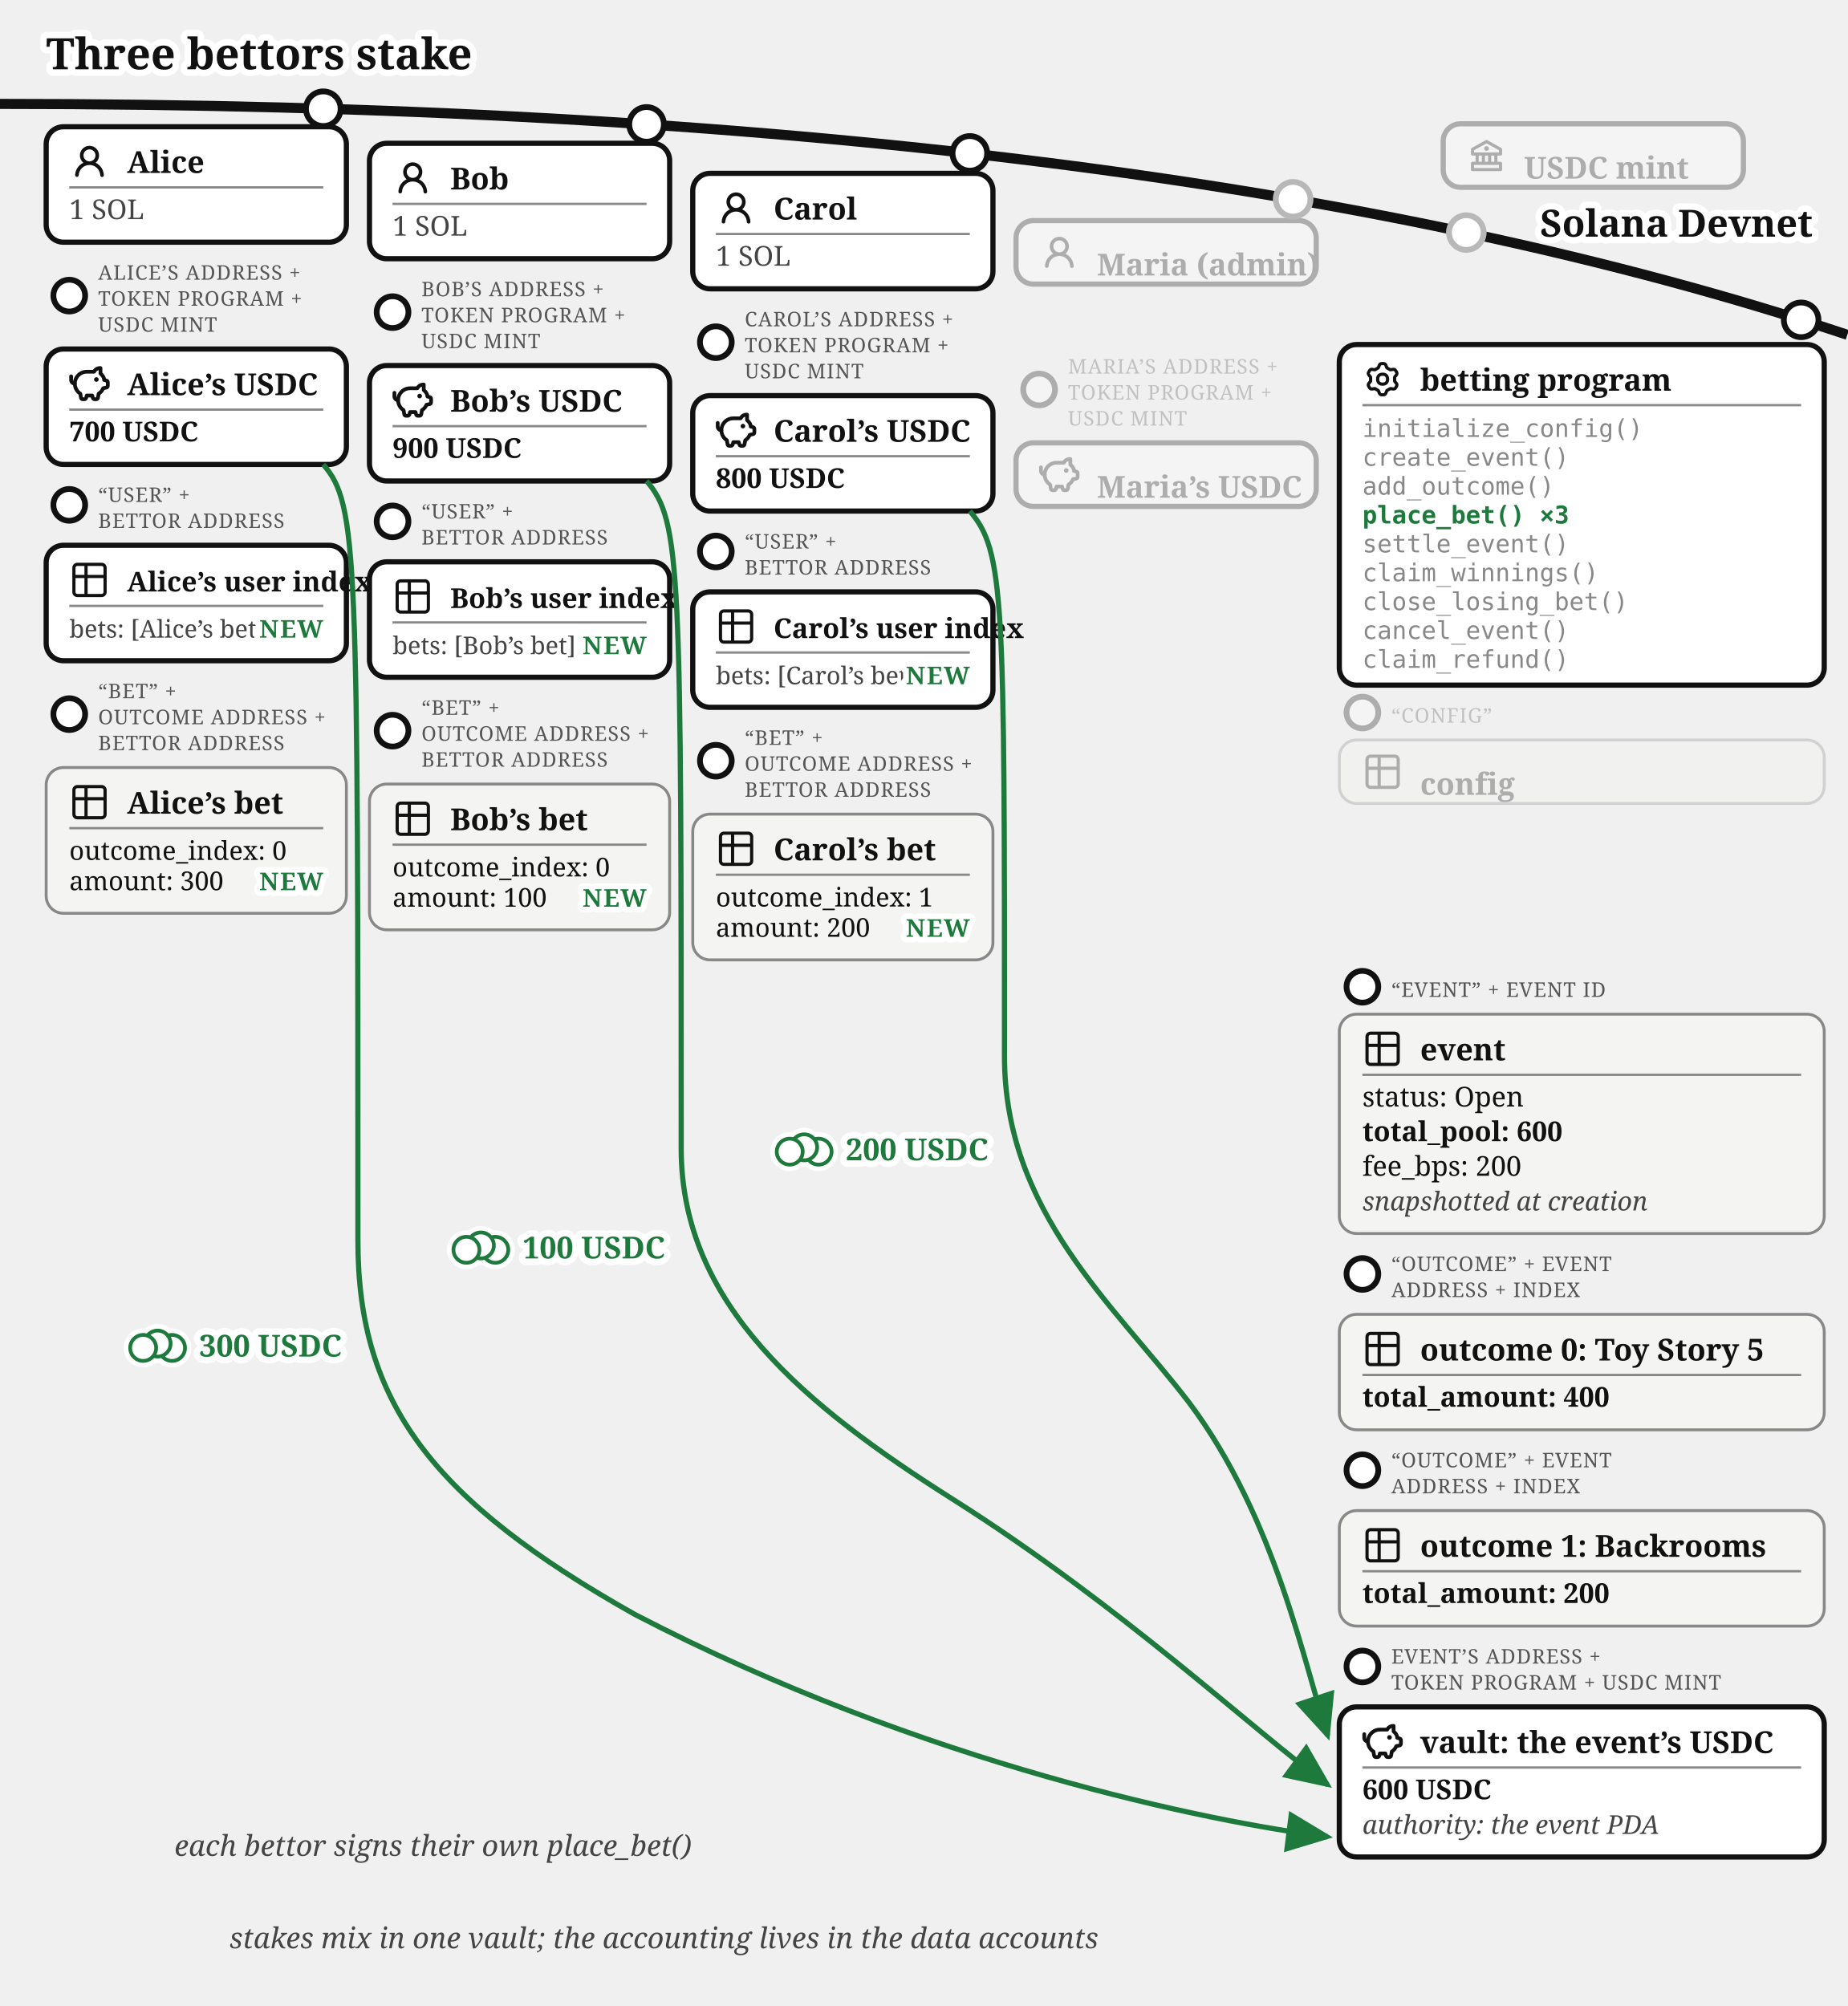
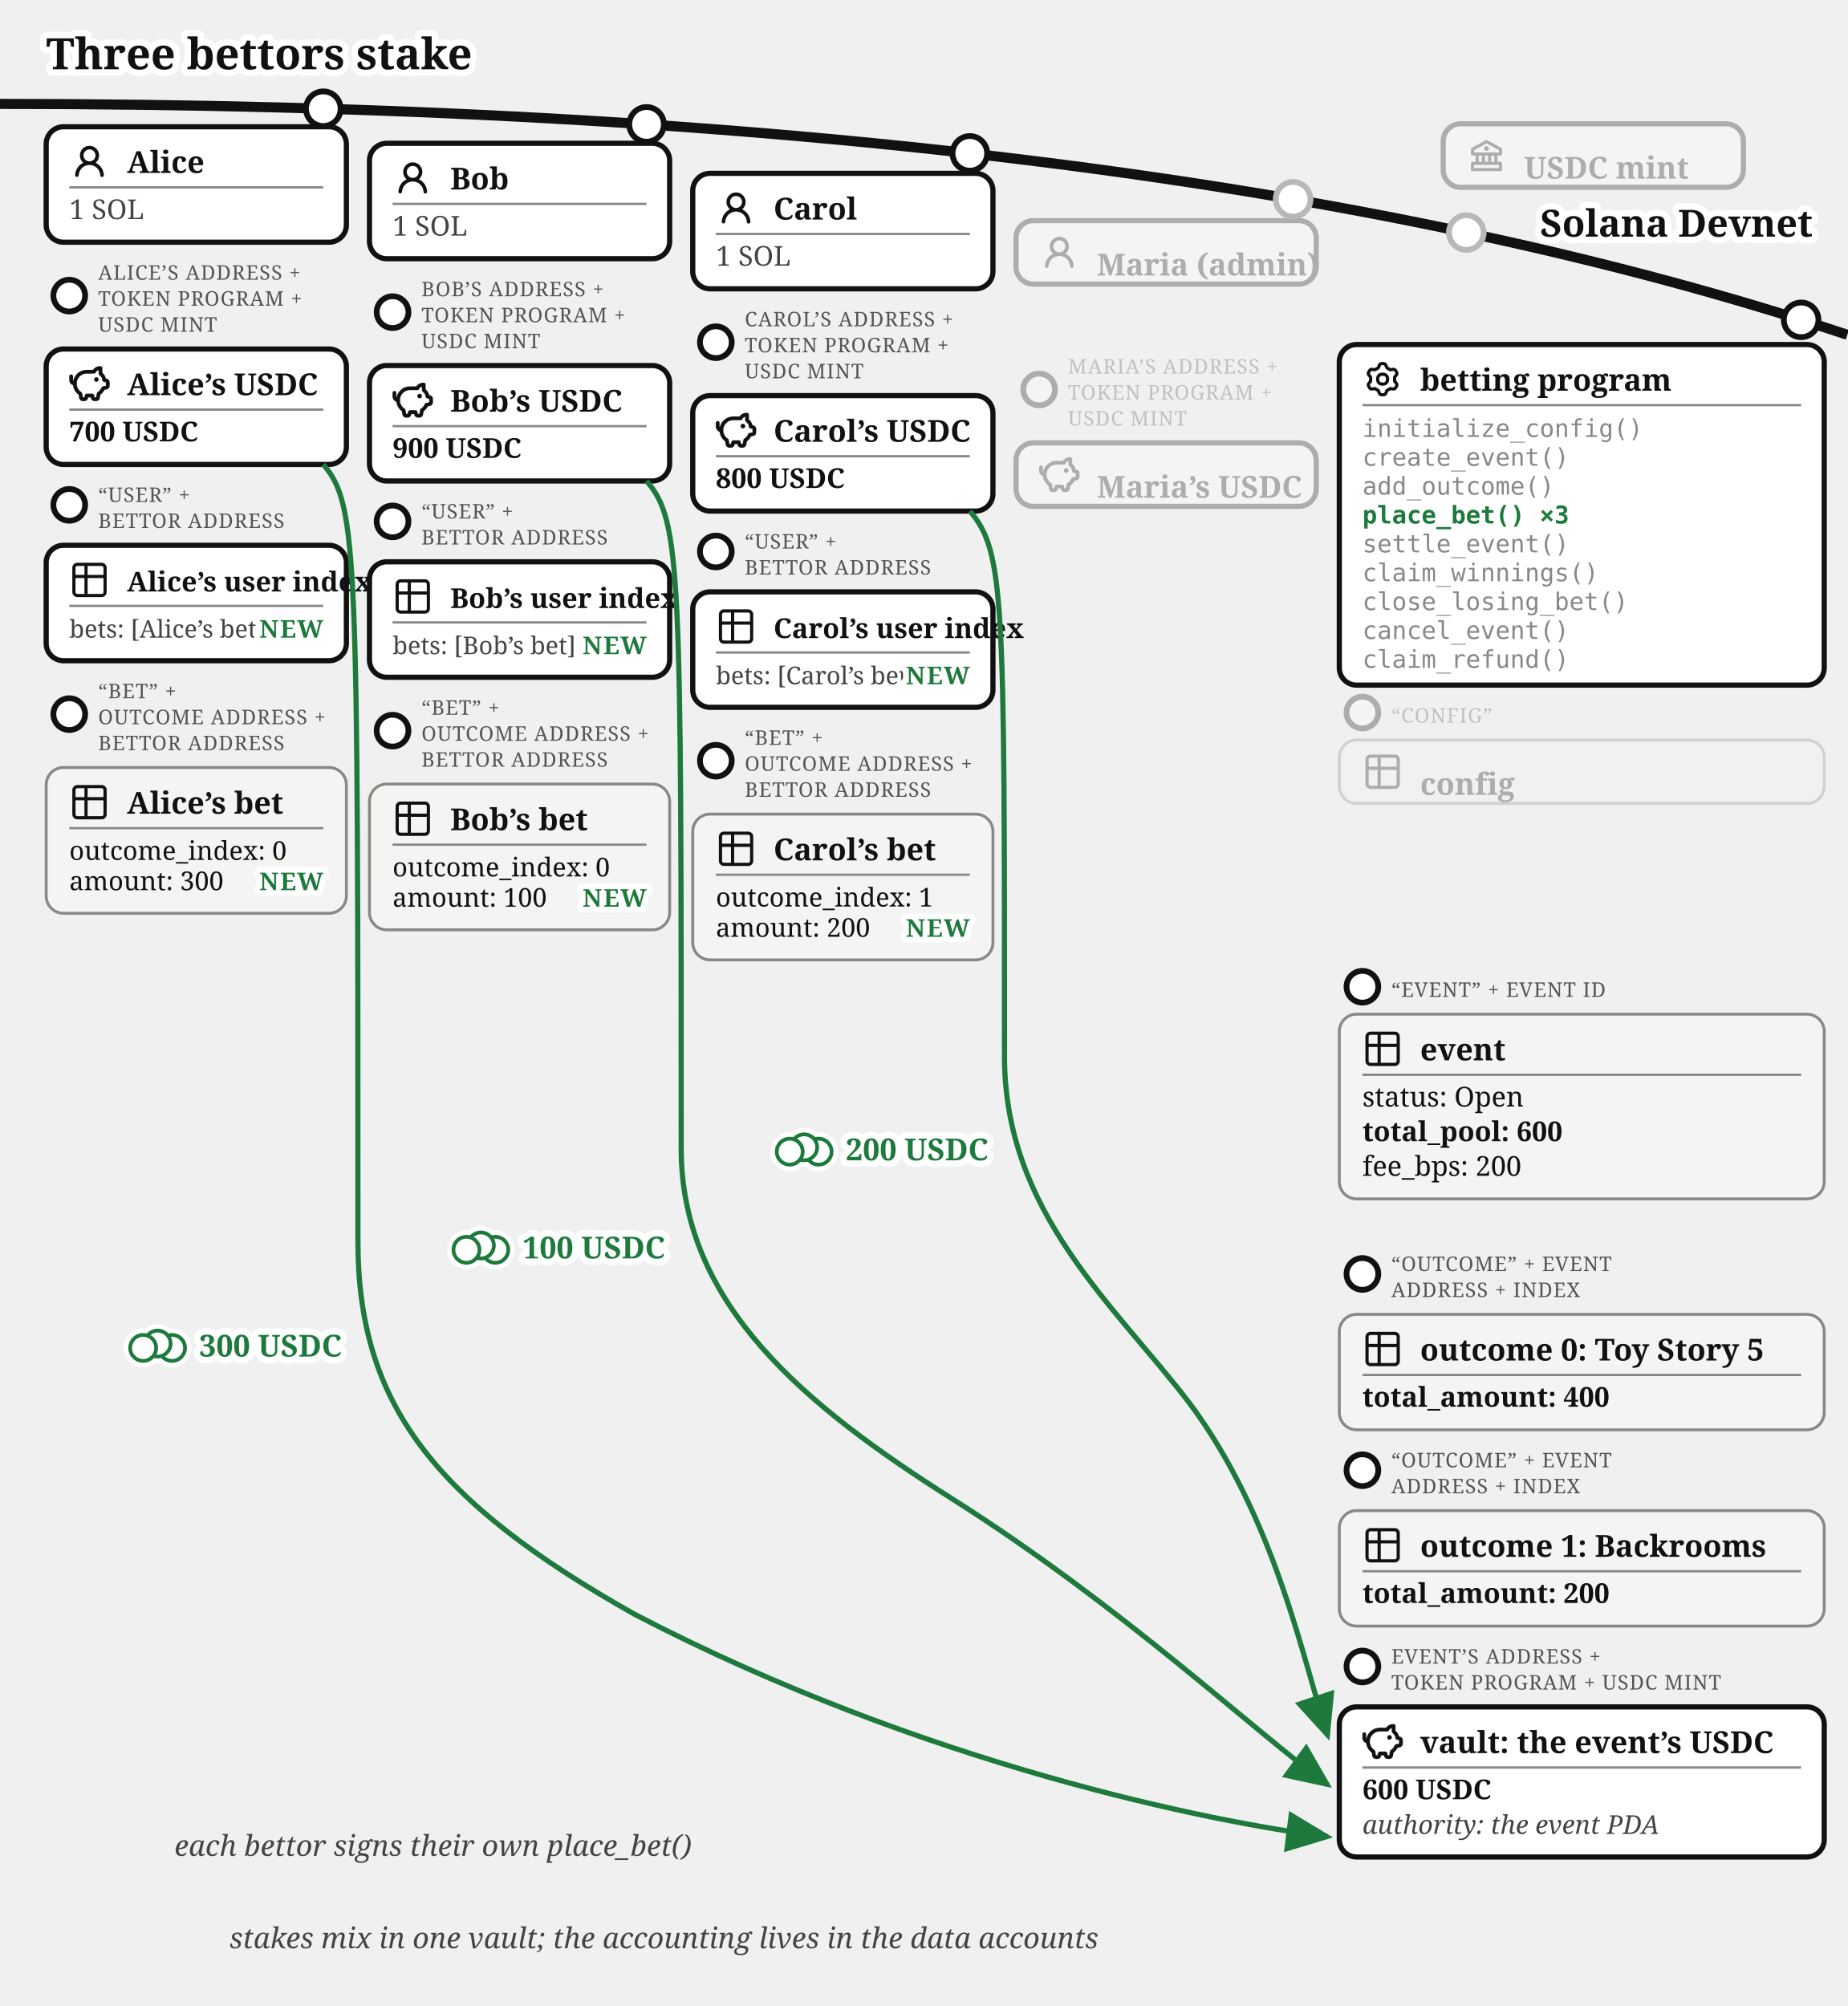
<svg xmlns="http://www.w3.org/2000/svg" viewBox="0 0 640 695" font-family="Gelasio, Georgia, serif" fill="#111">
  <text stroke="#fff" stroke-width="4.5" paint-order="stroke" stroke-linejoin="round" x="16" y="24" font-size="15" font-weight="bold">Three bettors stake</text>
  <defs>
    <marker id="betting-bets-arr" markerWidth="9" markerHeight="8" refX="8" refY="4" orient="auto">
      <path d="M0,0 L9,4 L0,8 z" fill="#1e7a3c" />
    </marker>
    <marker id="betting-bets-arr-g" markerWidth="9" markerHeight="8" refX="8" refY="4" orient="auto">
      <path d="M0,0 L9,4 L0,8 z" fill="#777" />
    </marker>
  </defs>
  <path d="M 0,36 Q 400,36 640,116" fill="none" stroke="#111" stroke-width="3.5" />
  <text stroke="#fff" stroke-width="4.5" paint-order="stroke" stroke-linejoin="round" x="628" y="82" font-size="13" font-weight="bold" fill="#111" text-anchor="end">Solana Devnet</text>
  <circle cx="508" cy="80.573" r="7" fill="#fff" />
  <g opacity="0.3">
    <circle cx="508" cy="80.573" r="6" fill="#fff" stroke="#111" stroke-width="2" />
    <rect x="500" y="42.893" width="104" height="22" rx="6" fill="#fff" stroke="#111" stroke-width="1.8" />
    <g transform="translate(508,46.8932)">
      <g transform="translate(0.52,0.519) scale(0.54)" fill="#111">
        <path d="m21.49 7.13l-9-5a.99.99 0 0 0-.97 0l-9.01 5C2.19 7.31 2 7.64 2 8v3c0 .55.45 1 1 1h2v4H3c-.55 0-1 .45-1 1v4c0 .55.45 1 1 1h18c.55 0 1-.45 1-1v-4c0-.55-.45-1-1-1h-2v-4h2c.55 0 1-.45 1-1V8a1 1 0 0 0-.51-.87M7 12h2v4H7zm6 0v4h-2v-4zm7 6v2H4v-2zm-3-2h-2v-4h2zm3-6H4V8.59l8-4.44l8 4.44z" />
        <path d="M12 6a1.5 1.5 0 1 0 0 3a1.5 1.5 0 1 0 0-3" />
      </g>
    </g>
    <text x="528" y="61.89" font-size="10.5" font-weight="bold">USDC mint</text>
  </g>
  <g>
    <circle cx="112" cy="37.663" r="6" fill="#fff" stroke="#111" stroke-width="2" />
    <rect x="16" y="43.917" width="104" height="40" rx="6" fill="#fff" stroke="#111" stroke-width="1.8" />
    <g transform="translate(24,48.9168)">
      <g transform="translate(0.36,0.767) scale(0.8301)" fill="#111">
        <path d="M10.561 8.073a6 6 0 0 1 3.432 5.142a.75.75 0 1 1-1.498.07a4.5 4.5 0 0 0-8.99 0a.75.75 0 0 1-1.498-.07a6 6 0 0 1 3.431-5.142a3.999 3.999 0 1 1 5.123 0M10.5 5a2.5 2.5 0 1 0-5 0a2.5 2.5 0 0 0 5 0" />
      </g>
    </g>
    <text x="44" y="59.917" font-size="10.5" font-weight="bold">Alice</text>
    <line x1="24" y1="64.917" x2="112" y2="64.917" stroke="#888" stroke-width="0.8" />
    <text x="24" y="75.917" font-size="9.5" fill="#444">1 SOL</text>
  </g>
  <g>
    <circle cx="24" cy="102.417" r="5.5" fill="#fff" stroke="#111" stroke-width="2" />
    <text x="34" y="96.917" font-size="7" letter-spacing="0.3" fill="#555">ALICE’S ADDRESS +</text>
    <text x="34" y="105.917" font-size="7" letter-spacing="0.3" fill="#555">TOKEN PROGRAM +</text>
    <text x="34" y="114.917" font-size="7" letter-spacing="0.3" fill="#555">USDC MINT</text>
    <rect x="16" y="120.917" width="104" height="40" rx="6" fill="#fff" stroke="#111" stroke-width="1.8" />
    <g transform="translate(24,125.917)">
      <g transform="translate(-0.624,-0.624) scale(0.6353)" fill="none" stroke="#111" stroke-linecap="round" stroke-linejoin="round" stroke-width="2.047">
        <path d="M14.5 5.5h-4A6.5 6.5 0 0 0 7 17.478l.288 1.738c.07.423.105.635.202.798a1 1 0 0 0 .49.416c.178.07.392.07.822.07c.397 0 .596 0 .764-.062a1 1 0 0 0 .479-.374c.1-.148.15-.34.246-.727l.209-.837h3l.21.837c.096.386.144.58.245.727a1 1 0 0 0 .479.374c.168.062.367.062.764.062c.43 0 .644 0 .821-.07a1 1 0 0 0 .49-.416c.098-.163.133-.375.203-.798L17 17.478a6.5 6.5 0 0 0 2.502-2.978l.89-.178c.77-.154 1.155-.231 1.381-.508c.227-.276.227-.669.227-1.453v-.3c0-.75 0-1.124-.212-1.396c-.212-.27-.575-.362-1.303-.544L20 10c0-1.5-1.167-2.833-2-3.5v-3h-.264c-1.37 0-2.623.774-3.236 2" />
        <path d="M15.875 9.75h-.125m.25 0a.25.25 0 1 1-.5 0a.25.25 0 0 1 .5 0M2 8v2a2 2 0 0 0 2 2" />
      </g>
    </g>
    <text x="44" y="136.917" font-size="10.5" font-weight="bold">Alice’s USDC</text>
    <line x1="24" y1="141.917" x2="112" y2="141.917" stroke="#888" stroke-width="0.8" />
    <text x="24" y="152.917" font-size="9.5" font-weight="bold">700 USDC</text>
  </g>
  <g>
    <circle cx="24" cy="174.917" r="5.5" fill="#fff" stroke="#111" stroke-width="2" />
    <text x="34" y="173.917" font-size="7" letter-spacing="0.3" fill="#555">“USER” +</text>
    <text x="34" y="182.917" font-size="7" letter-spacing="0.3" fill="#555">BETTOR ADDRESS</text>
    <rect x="16" y="188.917" width="104" height="40" rx="6" fill="#fff" stroke="#111" stroke-width="1.8" />
    <g transform="translate(24,193.917)">
      <g transform="translate(-0.195,-0.195) scale(0.6)" fill="none" stroke="#111" stroke-linecap="round" stroke-linejoin="round" stroke-width="1.843">
        <path d="M3 5a2 2 0 0 1 2-2h14a2 2 0 0 1 2 2v14a2 2 0 0 1-2 2H5a2 2 0 0 1-2-2zm0 5h18M10 3v18" />
      </g>
    </g>
    <text x="44" y="204.917" font-size="9.5" font-weight="bold">Alice’s user index</text>
    <line x1="24" y1="209.917" x2="112" y2="209.917" stroke="#888" stroke-width="0.8" />
    <text x="24" y="220.917" font-size="8.5" fill="#444">bets: [Alice’s bet]</text>
    <text stroke="#fff" stroke-width="4" paint-order="stroke" stroke-linejoin="round" x="112" y="220.917" font-size="8.5" font-weight="bold" letter-spacing="0.5" fill="#1e7a3c" text-anchor="end">NEW</text>
  </g>
  <g>
    <circle cx="24" cy="247.417" r="5.5" fill="#fff" stroke="#111" stroke-width="2" />
    <text x="34" y="241.917" font-size="7" letter-spacing="0.3" fill="#555">“BET” +</text>
    <text x="34" y="250.917" font-size="7" letter-spacing="0.3" fill="#555">OUTCOME ADDRESS +</text>
    <text x="34" y="259.917" font-size="7" letter-spacing="0.3" fill="#555">BETTOR ADDRESS</text>
    <rect x="16" y="265.917" width="104" height="50.5" rx="6" fill="#f4f4f2" stroke="#888" />
    <g transform="translate(24,270.917)">
      <g transform="translate(-0.195,-0.195) scale(0.6)" fill="none" stroke="#111" stroke-linecap="round" stroke-linejoin="round" stroke-width="1.843">
        <path d="M3 5a2 2 0 0 1 2-2h14a2 2 0 0 1 2 2v14a2 2 0 0 1-2 2H5a2 2 0 0 1-2-2zm0 5h18M10 3v18" />
      </g>
    </g>
    <text x="44" y="281.917" font-size="10.5" font-weight="bold">Alice’s bet</text>
    <line x1="24" y1="286.917" x2="112" y2="286.917" stroke="#888" stroke-width="0.8" />
    <text x="24" y="297.917" font-size="9">outcome_index: 0</text>
    <text x="24" y="308.417" font-size="9">amount: 300</text>
    <text stroke="#fff" stroke-width="4" paint-order="stroke" stroke-linejoin="round" x="112" y="308.417" font-size="8.5" font-weight="bold" letter-spacing="0.5" fill="#1e7a3c" text-anchor="end">NEW</text>
  </g>
  <g>
    <circle cx="224" cy="43.091" r="6" fill="#fff" stroke="#111" stroke-width="2" />
    <rect x="128" y="49.644" width="104" height="40" rx="6" fill="#fff" stroke="#111" stroke-width="1.8" />
    <g transform="translate(136,54.6439)">
      <g transform="translate(0.36,0.767) scale(0.8301)" fill="#111">
        <path d="M10.561 8.073a6 6 0 0 1 3.432 5.142a.75.75 0 1 1-1.498.07a4.5 4.5 0 0 0-8.99 0a.75.75 0 0 1-1.498-.07a6 6 0 0 1 3.431-5.142a3.999 3.999 0 1 1 5.123 0M10.5 5a2.5 2.5 0 1 0-5 0a2.5 2.5 0 0 0 5 0" />
      </g>
    </g>
    <text x="156" y="65.644" font-size="10.5" font-weight="bold">Bob</text>
    <line x1="136" y1="70.644" x2="224" y2="70.644" stroke="#888" stroke-width="0.8" />
    <text x="136" y="81.644" font-size="9.5" fill="#444">1 SOL</text>
  </g>
  <g>
    <circle cx="136" cy="108.144" r="5.5" fill="#fff" stroke="#111" stroke-width="2" />
    <text x="146" y="102.644" font-size="7" letter-spacing="0.3" fill="#555">BOB’S ADDRESS +</text>
    <text x="146" y="111.644" font-size="7" letter-spacing="0.3" fill="#555">TOKEN PROGRAM +</text>
    <text x="146" y="120.644" font-size="7" letter-spacing="0.3" fill="#555">USDC MINT</text>
    <rect x="128" y="126.644" width="104" height="40" rx="6" fill="#fff" stroke="#111" stroke-width="1.8" />
    <g transform="translate(136,131.644)">
      <g transform="translate(-0.624,-0.624) scale(0.6353)" fill="none" stroke="#111" stroke-linecap="round" stroke-linejoin="round" stroke-width="2.047">
        <path d="M14.5 5.5h-4A6.5 6.5 0 0 0 7 17.478l.288 1.738c.07.423.105.635.202.798a1 1 0 0 0 .49.416c.178.07.392.07.822.07c.397 0 .596 0 .764-.062a1 1 0 0 0 .479-.374c.1-.148.15-.34.246-.727l.209-.837h3l.21.837c.096.386.144.58.245.727a1 1 0 0 0 .479.374c.168.062.367.062.764.062c.43 0 .644 0 .821-.07a1 1 0 0 0 .49-.416c.098-.163.133-.375.203-.798L17 17.478a6.5 6.5 0 0 0 2.502-2.978l.89-.178c.77-.154 1.155-.231 1.381-.508c.227-.276.227-.669.227-1.453v-.3c0-.75 0-1.124-.212-1.396c-.212-.27-.575-.362-1.303-.544L20 10c0-1.5-1.167-2.833-2-3.5v-3h-.264c-1.37 0-2.623.774-3.236 2" />
        <path d="M15.875 9.75h-.125m.25 0a.25.25 0 1 1-.5 0a.25.25 0 0 1 .5 0M2 8v2a2 2 0 0 0 2 2" />
      </g>
    </g>
    <text x="156" y="142.644" font-size="10.5" font-weight="bold">Bob’s USDC</text>
    <line x1="136" y1="147.644" x2="224" y2="147.644" stroke="#888" stroke-width="0.8" />
    <text x="136" y="158.644" font-size="9.5" font-weight="bold">900 USDC</text>
  </g>
  <g>
    <circle cx="136" cy="180.644" r="5.5" fill="#fff" stroke="#111" stroke-width="2" />
    <text x="146" y="179.644" font-size="7" letter-spacing="0.3" fill="#555">“USER” +</text>
    <text x="146" y="188.644" font-size="7" letter-spacing="0.3" fill="#555">BETTOR ADDRESS</text>
    <rect x="128" y="194.644" width="104" height="40" rx="6" fill="#fff" stroke="#111" stroke-width="1.8" />
    <g transform="translate(136,199.644)">
      <g transform="translate(-0.195,-0.195) scale(0.6)" fill="none" stroke="#111" stroke-linecap="round" stroke-linejoin="round" stroke-width="1.843">
        <path d="M3 5a2 2 0 0 1 2-2h14a2 2 0 0 1 2 2v14a2 2 0 0 1-2 2H5a2 2 0 0 1-2-2zm0 5h18M10 3v18" />
      </g>
    </g>
    <text x="156" y="210.644" font-size="9.5" font-weight="bold">Bob’s user index</text>
    <line x1="136" y1="215.644" x2="224" y2="215.644" stroke="#888" stroke-width="0.8" />
    <text x="136" y="226.644" font-size="8.5" fill="#444">bets: [Bob’s bet]</text>
    <text stroke="#fff" stroke-width="4" paint-order="stroke" stroke-linejoin="round" x="224" y="226.644" font-size="8.5" font-weight="bold" letter-spacing="0.5" fill="#1e7a3c" text-anchor="end">NEW</text>
  </g>
  <g>
    <circle cx="136" cy="253.144" r="5.5" fill="#fff" stroke="#111" stroke-width="2" />
    <text x="146" y="247.644" font-size="7" letter-spacing="0.3" fill="#555">“BET” +</text>
    <text x="146" y="256.644" font-size="7" letter-spacing="0.3" fill="#555">OUTCOME ADDRESS +</text>
    <text x="146" y="265.644" font-size="7" letter-spacing="0.3" fill="#555">BETTOR ADDRESS</text>
    <rect x="128" y="271.644" width="104" height="50.5" rx="6" fill="#f4f4f2" stroke="#888" />
    <g transform="translate(136,276.644)">
      <g transform="translate(-0.195,-0.195) scale(0.6)" fill="none" stroke="#111" stroke-linecap="round" stroke-linejoin="round" stroke-width="1.843">
        <path d="M3 5a2 2 0 0 1 2-2h14a2 2 0 0 1 2 2v14a2 2 0 0 1-2 2H5a2 2 0 0 1-2-2zm0 5h18M10 3v18" />
      </g>
    </g>
    <text x="156" y="287.644" font-size="10.5" font-weight="bold">Bob’s bet</text>
    <line x1="136" y1="292.644" x2="224" y2="292.644" stroke="#888" stroke-width="0.8" />
    <text x="136" y="303.644" font-size="9">outcome_index: 0</text>
    <text x="136" y="314.144" font-size="9">amount: 100</text>
    <text stroke="#fff" stroke-width="4" paint-order="stroke" stroke-linejoin="round" x="224" y="314.144" font-size="8.5" font-weight="bold" letter-spacing="0.5" fill="#1e7a3c" text-anchor="end">NEW</text>
  </g>
  <g>
    <circle cx="336" cy="53.138" r="6" fill="#fff" stroke="#111" stroke-width="2" />
    <rect x="240" y="60.062" width="104" height="40" rx="6" fill="#fff" stroke="#111" stroke-width="1.8" />
    <g transform="translate(248,65.0617)">
      <g transform="translate(0.36,0.767) scale(0.8301)" fill="#111">
        <path d="M10.561 8.073a6 6 0 0 1 3.432 5.142a.75.75 0 1 1-1.498.07a4.5 4.5 0 0 0-8.99 0a.75.75 0 0 1-1.498-.07a6 6 0 0 1 3.431-5.142a3.999 3.999 0 1 1 5.123 0M10.5 5a2.5 2.5 0 1 0-5 0a2.5 2.5 0 0 0 5 0" />
      </g>
    </g>
    <text x="268" y="76.062" font-size="10.5" font-weight="bold">Carol</text>
    <line x1="248" y1="81.062" x2="336" y2="81.062" stroke="#888" stroke-width="0.8" />
    <text x="248" y="92.062" font-size="9.5" fill="#444">1 SOL</text>
  </g>
  <g>
    <circle cx="248" cy="118.562" r="5.5" fill="#fff" stroke="#111" stroke-width="2" />
    <text x="258" y="113.062" font-size="7" letter-spacing="0.3" fill="#555">CAROL’S ADDRESS +</text>
    <text x="258" y="122.062" font-size="7" letter-spacing="0.3" fill="#555">TOKEN PROGRAM +</text>
    <text x="258" y="131.062" font-size="7" letter-spacing="0.3" fill="#555">USDC MINT</text>
    <rect x="240" y="137.062" width="104" height="40" rx="6" fill="#fff" stroke="#111" stroke-width="1.8" />
    <g transform="translate(248,142.062)">
      <g transform="translate(-0.624,-0.624) scale(0.6353)" fill="none" stroke="#111" stroke-linecap="round" stroke-linejoin="round" stroke-width="2.047">
        <path d="M14.5 5.5h-4A6.5 6.5 0 0 0 7 17.478l.288 1.738c.07.423.105.635.202.798a1 1 0 0 0 .49.416c.178.07.392.07.822.07c.397 0 .596 0 .764-.062a1 1 0 0 0 .479-.374c.1-.148.15-.34.246-.727l.209-.837h3l.21.837c.096.386.144.58.245.727a1 1 0 0 0 .479.374c.168.062.367.062.764.062c.43 0 .644 0 .821-.07a1 1 0 0 0 .49-.416c.098-.163.133-.375.203-.798L17 17.478a6.5 6.5 0 0 0 2.502-2.978l.89-.178c.77-.154 1.155-.231 1.381-.508c.227-.276.227-.669.227-1.453v-.3c0-.75 0-1.124-.212-1.396c-.212-.27-.575-.362-1.303-.544L20 10c0-1.5-1.167-2.833-2-3.5v-3h-.264c-1.37 0-2.623.774-3.236 2" />
        <path d="M15.875 9.75h-.125m.25 0a.25.25 0 1 1-.5 0a.25.25 0 0 1 .5 0M2 8v2a2 2 0 0 0 2 2" />
      </g>
    </g>
    <text x="268" y="153.062" font-size="10.5" font-weight="bold">Carol’s USDC</text>
    <line x1="248" y1="158.062" x2="336" y2="158.062" stroke="#888" stroke-width="0.8" />
    <text x="248" y="169.062" font-size="9.5" font-weight="bold">800 USDC</text>
  </g>
  <g>
    <circle cx="248" cy="191.062" r="5.5" fill="#fff" stroke="#111" stroke-width="2" />
    <text x="258" y="190.062" font-size="7" letter-spacing="0.3" fill="#555">“USER” +</text>
    <text x="258" y="199.062" font-size="7" letter-spacing="0.3" fill="#555">BETTOR ADDRESS</text>
    <rect x="240" y="205.062" width="104" height="40" rx="6" fill="#fff" stroke="#111" stroke-width="1.8" />
    <g transform="translate(248,210.062)">
      <g transform="translate(-0.195,-0.195) scale(0.6)" fill="none" stroke="#111" stroke-linecap="round" stroke-linejoin="round" stroke-width="1.843">
        <path d="M3 5a2 2 0 0 1 2-2h14a2 2 0 0 1 2 2v14a2 2 0 0 1-2 2H5a2 2 0 0 1-2-2zm0 5h18M10 3v18" />
      </g>
    </g>
    <text x="268" y="221.062" font-size="9.5" font-weight="bold">Carol’s user index</text>
    <line x1="248" y1="226.062" x2="336" y2="226.062" stroke="#888" stroke-width="0.8" />
    <text x="248" y="237.062" font-size="8.5" fill="#444">bets: [Carol’s bet]</text>
    <text stroke="#fff" stroke-width="4" paint-order="stroke" stroke-linejoin="round" x="336" y="237.062" font-size="8.5" font-weight="bold" letter-spacing="0.5" fill="#1e7a3c" text-anchor="end">NEW</text>
  </g>
  <g>
    <circle cx="248" cy="263.562" r="5.5" fill="#fff" stroke="#111" stroke-width="2" />
    <text x="258" y="258.062" font-size="7" letter-spacing="0.3" fill="#555">“BET” +</text>
    <text x="258" y="267.062" font-size="7" letter-spacing="0.3" fill="#555">OUTCOME ADDRESS +</text>
    <text x="258" y="276.062" font-size="7" letter-spacing="0.3" fill="#555">BETTOR ADDRESS</text>
    <rect x="240" y="282.062" width="104" height="50.5" rx="6" fill="#f4f4f2" stroke="#888" />
    <g transform="translate(248,287.062)">
      <g transform="translate(-0.195,-0.195) scale(0.6)" fill="none" stroke="#111" stroke-linecap="round" stroke-linejoin="round" stroke-width="1.843">
        <path d="M3 5a2 2 0 0 1 2-2h14a2 2 0 0 1 2 2v14a2 2 0 0 1-2 2H5a2 2 0 0 1-2-2zm0 5h18M10 3v18" />
      </g>
    </g>
    <text x="268" y="298.062" font-size="10.5" font-weight="bold">Carol’s bet</text>
    <line x1="248" y1="303.062" x2="336" y2="303.062" stroke="#888" stroke-width="0.8" />
    <text x="248" y="314.062" font-size="9">outcome_index: 1</text>
    <text x="248" y="324.562" font-size="9">amount: 200</text>
    <text stroke="#fff" stroke-width="4" paint-order="stroke" stroke-linejoin="round" x="336" y="324.562" font-size="8.5" font-weight="bold" letter-spacing="0.5" fill="#1e7a3c" text-anchor="end">NEW</text>
  </g>
  <circle cx="448" cy="69.033" r="7" fill="#fff" />
  <g opacity="0.3">
    <circle cx="448" cy="69.033" r="6" fill="#fff" stroke="#111" stroke-width="2" />
    <rect x="352" y="76.436" width="104" height="22" rx="6" fill="#fff" stroke="#111" stroke-width="1.8" />
    <g transform="translate(360,80.4364)">
      <g transform="translate(0.36,0.767) scale(0.8301)" fill="#111">
        <path d="M10.561 8.073a6 6 0 0 1 3.432 5.142a.75.75 0 1 1-1.498.07a4.5 4.5 0 0 0-8.99 0a.75.75 0 0 1-1.498-.07a6 6 0 0 1 3.431-5.142a3.999 3.999 0 1 1 5.123 0M10.5 5a2.5 2.5 0 1 0-5 0a2.5 2.5 0 0 0 5 0" />
      </g>
    </g>
    <text x="380" y="95.44" font-size="10.5" font-weight="bold">Maria (admin)</text>
  </g>
  <g opacity="0.3">
    <circle cx="360" cy="134.936" r="5.5" fill="#fff" stroke="#111" stroke-width="2" />
    <text x="370" y="129.436" font-size="7" letter-spacing="0.3" fill="#555">MARIA’S ADDRESS +</text>
    <text x="370" y="138.436" font-size="7" letter-spacing="0.3" fill="#555">TOKEN PROGRAM +</text>
    <text x="370" y="147.436" font-size="7" letter-spacing="0.3" fill="#555">USDC MINT</text>
    <rect x="352" y="153.436" width="104" height="22" rx="6" fill="#fff" stroke="#111" stroke-width="1.8" />
    <g transform="translate(360,157.436)">
      <g transform="translate(-0.624,-0.624) scale(0.6353)" fill="none" stroke="#111" stroke-linecap="round" stroke-linejoin="round" stroke-width="2.047">
        <path d="M14.5 5.5h-4A6.5 6.5 0 0 0 7 17.478l.288 1.738c.07.423.105.635.202.798a1 1 0 0 0 .49.416c.178.07.392.07.822.07c.397 0 .596 0 .764-.062a1 1 0 0 0 .479-.374c.1-.148.15-.34.246-.727l.209-.837h3l.21.837c.096.386.144.58.245.727a1 1 0 0 0 .479.374c.168.062.367.062.764.062c.43 0 .644 0 .821-.07a1 1 0 0 0 .49-.416c.098-.163.133-.375.203-.798L17 17.478a6.5 6.5 0 0 0 2.502-2.978l.89-.178c.77-.154 1.155-.231 1.381-.508c.227-.276.227-.669.227-1.453v-.3c0-.75 0-1.124-.212-1.396c-.212-.27-.575-.362-1.303-.544L20 10c0-1.5-1.167-2.833-2-3.5v-3h-.264c-1.37 0-2.623.774-3.236 2" />
        <path d="M15.875 9.75h-.125m.25 0a.25.25 0 1 1-.5 0a.25.25 0 0 1 .5 0M2 8v2a2 2 0 0 0 2 2" />
      </g>
    </g>
    <text x="380" y="172.44" font-size="10.5" font-weight="bold">Maria’s USDC</text>
  </g>
  <g>
    <circle cx="624" cy="110.812" r="6" fill="#fff" stroke="#111" stroke-width="2" />
    <rect x="464" y="119.37" width="168" height="118" rx="6" fill="#fff" stroke="#111" stroke-width="1.8" />
    <g transform="translate(472,124.37)">
      <g transform="translate(0.951,0.952) scale(0.864)" fill="none" stroke="#111" stroke-linecap="round" stroke-linejoin="round" stroke-width="1.28">
        <path d="M11.808 7.727c0 .05.017.1.048.14l.667.84a.96.96 0 0 1 .082 1.08l-.392.676a.96.96 0 0 1-.975.47l-1.063-.16a.23.23 0 0 0-.145.027l-1.26.727a.23.23 0 0 0-.096.112l-.392 1a.96.96 0 0 1-.893.611h-.782a.96.96 0 0 1-.893-.61l-.392-1a.23.23 0 0 0-.096-.113L3.967 10.8a.23.23 0 0 0-.145-.028l-1.063.162a.96.96 0 0 1-.976-.47l-.39-.677a.96.96 0 0 1 .08-1.08l.67-.84a.22.22 0 0 0 .05-.14V6.273c0-.05-.018-.1-.05-.14l-.67-.84a.96.96 0 0 1-.08-1.08l.39-.676a.96.96 0 0 1 .976-.47l1.06.16a.23.23 0 0 0 .145-.027l1.262-.73a.23.23 0 0 0 .096-.113l.394-.996A.96.96 0 0 1 6.61.75h.784a.96.96 0 0 1 .893.61l.392.997q.028.075.096.116l1.26.727a.23.23 0 0 0 .145.028l1.062-.162a.96.96 0 0 1 .976.47l.391.677a.96.96 0 0 1-.081 1.08l-.67.84a.22.22 0 0 0-.049.14v1.454Z" />
        <path d="M7 8.996c1.277 0 1.996-.719 1.996-1.996S8.277 5.004 7 5.004S5.004 5.723 5.004 7S5.723 8.996 7 8.996" />
      </g>
    </g>
    <text x="492" y="135.37" font-size="10.5" font-weight="bold">betting program</text>
    <line x1="472" y1="140.37" x2="624" y2="140.37" stroke="#888" stroke-width="0.8" />
    <text x="472" y="151.37" font-size="8.5" font-family="'DejaVu Sans Mono', Menlo, monospace" fill="#888">initialize_config()</text>
    <text x="472" y="161.37" font-size="8.5" font-family="'DejaVu Sans Mono', Menlo, monospace" fill="#888">create_event()</text>
    <text x="472" y="171.37" font-size="8.5" font-family="'DejaVu Sans Mono', Menlo, monospace" fill="#888">add_outcome()</text>
    <text x="472" y="181.37" font-size="8.5" font-family="'DejaVu Sans Mono', Menlo, monospace" font-weight="bold" fill="#1e7a3c">place_bet() ×3</text>
    <text x="472" y="191.37" font-size="8.5" font-family="'DejaVu Sans Mono', Menlo, monospace" fill="#888">settle_event()</text>
    <text x="472" y="201.37" font-size="8.5" font-family="'DejaVu Sans Mono', Menlo, monospace" fill="#888">claim_winnings()</text>
    <text x="472" y="211.37" font-size="8.5" font-family="'DejaVu Sans Mono', Menlo, monospace" fill="#888">close_losing_bet()</text>
    <text x="472" y="221.37" font-size="8.5" font-family="'DejaVu Sans Mono', Menlo, monospace" fill="#888">cancel_event()</text>
    <text x="472" y="231.37" font-size="8.5" font-family="'DejaVu Sans Mono', Menlo, monospace" fill="#888">claim_refund()</text>
  </g>
  <g opacity="0.3">
    <circle cx="472" cy="246.87" r="5.5" fill="#fff" stroke="#111" stroke-width="2" />
    <text x="482" y="250.37" font-size="7" letter-spacing="0.3" fill="#555">“CONFIG”</text>
    <rect x="464" y="256.37" width="168" height="22" rx="6" fill="#f4f4f2" stroke="#888" />
    <g transform="translate(472,260.37)">
      <g transform="translate(-0.195,-0.195) scale(0.6)" fill="none" stroke="#111" stroke-linecap="round" stroke-linejoin="round" stroke-width="1.843">
        <path d="M3 5a2 2 0 0 1 2-2h14a2 2 0 0 1 2 2v14a2 2 0 0 1-2 2H5a2 2 0 0 1-2-2zm0 5h18M10 3v18" />
      </g>
    </g>
    <text x="492" y="275.37" font-size="10.5" font-weight="bold">config</text>
  </g>
  <g>
    <circle cx="472" cy="341.87" r="5.5" fill="#fff" stroke="#111" stroke-width="2" />
    <text x="482" y="345.37" font-size="7" letter-spacing="0.3" fill="#555">“EVENT” + EVENT ID</text>
-     <rect x="464" y="351.37" width="168" height="76" rx="6" fill="#f4f4f2" stroke="#888" />
+     <rect x="464" y="351.37" width="168" height="64" rx="6" fill="#f4f4f2" stroke="#888" />
    <g transform="translate(472,356.37)">
      <g transform="translate(-0.195,-0.195) scale(0.6)" fill="none" stroke="#111" stroke-linecap="round" stroke-linejoin="round" stroke-width="1.843">
        <path d="M3 5a2 2 0 0 1 2-2h14a2 2 0 0 1 2 2v14a2 2 0 0 1-2 2H5a2 2 0 0 1-2-2zm0 5h18M10 3v18" />
      </g>
    </g>
    <text x="492" y="367.37" font-size="10.5" font-weight="bold">event</text>
    <line x1="472" y1="372.37" x2="624" y2="372.37" stroke="#888" stroke-width="0.8" />
    <text x="472" y="383.37" font-size="9.5">status: Open</text>
    <text x="472" y="395.37" font-size="9.5" font-weight="bold">total_pool: 600</text>
    <text x="472" y="407.37" font-size="9.5">fee_bps: 200</text>
-     <text x="472" y="419.37" font-size="9" font-style="italic" fill="#444">snapshotted at creation</text>
  </g>
  <g>
    <circle cx="472" cy="441.37" r="5.5" fill="#fff" stroke="#111" stroke-width="2" />
    <text x="482" y="440.37" font-size="7" letter-spacing="0.3" fill="#555">“OUTCOME” + EVENT</text>
    <text x="482" y="449.37" font-size="7" letter-spacing="0.3" fill="#555">ADDRESS + INDEX</text>
    <rect x="464" y="455.37" width="168" height="40" rx="6" fill="#f4f4f2" stroke="#888" />
    <g transform="translate(472,460.37)">
      <g transform="translate(-0.195,-0.195) scale(0.6)" fill="none" stroke="#111" stroke-linecap="round" stroke-linejoin="round" stroke-width="1.843">
        <path d="M3 5a2 2 0 0 1 2-2h14a2 2 0 0 1 2 2v14a2 2 0 0 1-2 2H5a2 2 0 0 1-2-2zm0 5h18M10 3v18" />
      </g>
    </g>
    <text x="492" y="471.37" font-size="10.5" font-weight="bold">outcome 0: Toy Story 5</text>
    <line x1="472" y1="476.37" x2="624" y2="476.37" stroke="#888" stroke-width="0.8" />
    <text x="472" y="487.37" font-size="9.5" font-weight="bold">total_amount: 400</text>
  </g>
  <g>
    <circle cx="472" cy="509.37" r="5.5" fill="#fff" stroke="#111" stroke-width="2" />
    <text x="482" y="508.37" font-size="7" letter-spacing="0.3" fill="#555">“OUTCOME” + EVENT</text>
    <text x="482" y="517.37" font-size="7" letter-spacing="0.3" fill="#555">ADDRESS + INDEX</text>
    <rect x="464" y="523.37" width="168" height="40" rx="6" fill="#f4f4f2" stroke="#888" />
    <g transform="translate(472,528.37)">
      <g transform="translate(-0.195,-0.195) scale(0.6)" fill="none" stroke="#111" stroke-linecap="round" stroke-linejoin="round" stroke-width="1.843">
        <path d="M3 5a2 2 0 0 1 2-2h14a2 2 0 0 1 2 2v14a2 2 0 0 1-2 2H5a2 2 0 0 1-2-2zm0 5h18M10 3v18" />
      </g>
    </g>
    <text x="492" y="539.37" font-size="10.5" font-weight="bold">outcome 1: Backrooms</text>
    <line x1="472" y1="544.37" x2="624" y2="544.37" stroke="#888" stroke-width="0.8" />
    <text x="472" y="555.37" font-size="9.5" font-weight="bold">total_amount: 200</text>
  </g>
  <g>
    <circle cx="472" cy="577.37" r="5.5" fill="#fff" stroke="#111" stroke-width="2" />
    <text x="482" y="576.37" font-size="7" letter-spacing="0.3" fill="#555">EVENT’S ADDRESS +</text>
    <text x="482" y="585.37" font-size="7" letter-spacing="0.3" fill="#555">TOKEN PROGRAM + USDC MINT</text>
    <rect x="464" y="591.37" width="168" height="52" rx="6" fill="#fff" stroke="#111" stroke-width="1.8" />
    <g transform="translate(472,596.37)">
      <g transform="translate(-0.624,-0.624) scale(0.6353)" fill="none" stroke="#111" stroke-linecap="round" stroke-linejoin="round" stroke-width="2.047">
        <path d="M14.5 5.5h-4A6.5 6.5 0 0 0 7 17.478l.288 1.738c.07.423.105.635.202.798a1 1 0 0 0 .49.416c.178.07.392.07.822.07c.397 0 .596 0 .764-.062a1 1 0 0 0 .479-.374c.1-.148.15-.34.246-.727l.209-.837h3l.21.837c.096.386.144.58.245.727a1 1 0 0 0 .479.374c.168.062.367.062.764.062c.43 0 .644 0 .821-.07a1 1 0 0 0 .49-.416c.098-.163.133-.375.203-.798L17 17.478a6.5 6.5 0 0 0 2.502-2.978l.89-.178c.77-.154 1.155-.231 1.381-.508c.227-.276.227-.669.227-1.453v-.3c0-.75 0-1.124-.212-1.396c-.212-.27-.575-.362-1.303-.544L20 10c0-1.5-1.167-2.833-2-3.5v-3h-.264c-1.37 0-2.623.774-3.236 2" />
        <path d="M15.875 9.75h-.125m.25 0a.25.25 0 1 1-.5 0a.25.25 0 0 1 .5 0M2 8v2a2 2 0 0 0 2 2" />
      </g>
    </g>
    <text x="492" y="607.37" font-size="10.5" font-weight="bold">vault: the event’s USDC</text>
    <line x1="472" y1="612.37" x2="624" y2="612.37" stroke="#888" stroke-width="0.8" />
    <text x="472" y="623.37" font-size="9.5" font-weight="bold">600 USDC</text>
    <text x="472" y="635.37" font-size="9" font-style="italic" fill="#444">authority: the event PDA</text>
  </g>
  <path d="M 112,160.917 C 124,174.917 124,190.917 124,430 C 124,486 150,520 220,559.37 C 320,611.37 420,631.37 460,636.37" fill="none" stroke="#1e7a3c" stroke-width="1.8" marker-end="url(#betting-bets-arr)" />
  <path d="M 224,166.644 C 236,180.644 236,196.644 236,398 C 236,452 279.212,487.212 330,519.37 C 389.117,556.802 434,599.37 460,618.37" fill="none" stroke="#1e7a3c" stroke-width="1.8" marker-end="url(#betting-bets-arr)" />
  <path d="M 336,177.062 C 348,191.062 348,207.062 348,366 C 348,420 386,452 412,486 C 442,526 452,577.37 460,601.37" fill="none" stroke="#1e7a3c" stroke-width="1.8" marker-end="url(#betting-bets-arr)" />
  <text stroke="#fff" stroke-width="4.5" paint-order="stroke" stroke-linejoin="round" x="69.04" y="470" font-size="10.5" font-weight="bold" fill="#1e7a3c">300 USDC</text>
  <text stroke="#fff" stroke-width="4.5" paint-order="stroke" stroke-linejoin="round" x="181.04" y="436" font-size="10.5" font-weight="bold" fill="#1e7a3c">100 USDC</text>
  <text stroke="#fff" stroke-width="4.5" paint-order="stroke" stroke-linejoin="round" x="293.04" y="402" font-size="10.5" font-weight="bold" fill="#1e7a3c">200 USDC</text>
  <text x="150" y="643" font-size="10" fill="#444" font-style="italic" text-anchor="middle">each bettor signs their own place_bet()</text>
  <text x="230" y="675" font-size="10" fill="#444" font-style="italic" text-anchor="middle">stakes mix in one vault; the accounting lives in the data accounts</text>
  <g class="coin" transform="translate(54.6,465.5)" fill="#fff">
    <g stroke="#fff" stroke-width="4.5">
      <circle cx="5" cy="1.5" r="4.5" />
      <circle cx="0" cy="0" r="4.5" />
      <circle cx="-5" cy="1.5" r="4.5" />
    </g>
    <g stroke="#1e7a3c" stroke-width="1.3">
      <circle cx="5" cy="1.5" r="4.5" />
      <circle cx="0" cy="0" r="4.5" />
      <circle cx="-5" cy="1.5" r="4.5" />
    </g>
  </g>
  <g class="coin" transform="translate(166.6,431.5)" fill="#fff">
    <g stroke="#fff" stroke-width="4.5">
      <circle cx="5" cy="1.5" r="4.5" />
      <circle cx="0" cy="0" r="4.5" />
      <circle cx="-5" cy="1.5" r="4.5" />
    </g>
    <g stroke="#1e7a3c" stroke-width="1.3">
      <circle cx="5" cy="1.5" r="4.5" />
      <circle cx="0" cy="0" r="4.5" />
      <circle cx="-5" cy="1.5" r="4.5" />
    </g>
  </g>
  <g class="coin" transform="translate(278.6,397.5)" fill="#fff">
    <g stroke="#fff" stroke-width="4.5">
      <circle cx="5" cy="1.5" r="4.5" />
      <circle cx="0" cy="0" r="4.5" />
      <circle cx="-5" cy="1.5" r="4.5" />
    </g>
    <g stroke="#1e7a3c" stroke-width="1.3">
      <circle cx="5" cy="1.5" r="4.5" />
      <circle cx="0" cy="0" r="4.5" />
      <circle cx="-5" cy="1.5" r="4.5" />
    </g>
  </g>
</svg>
